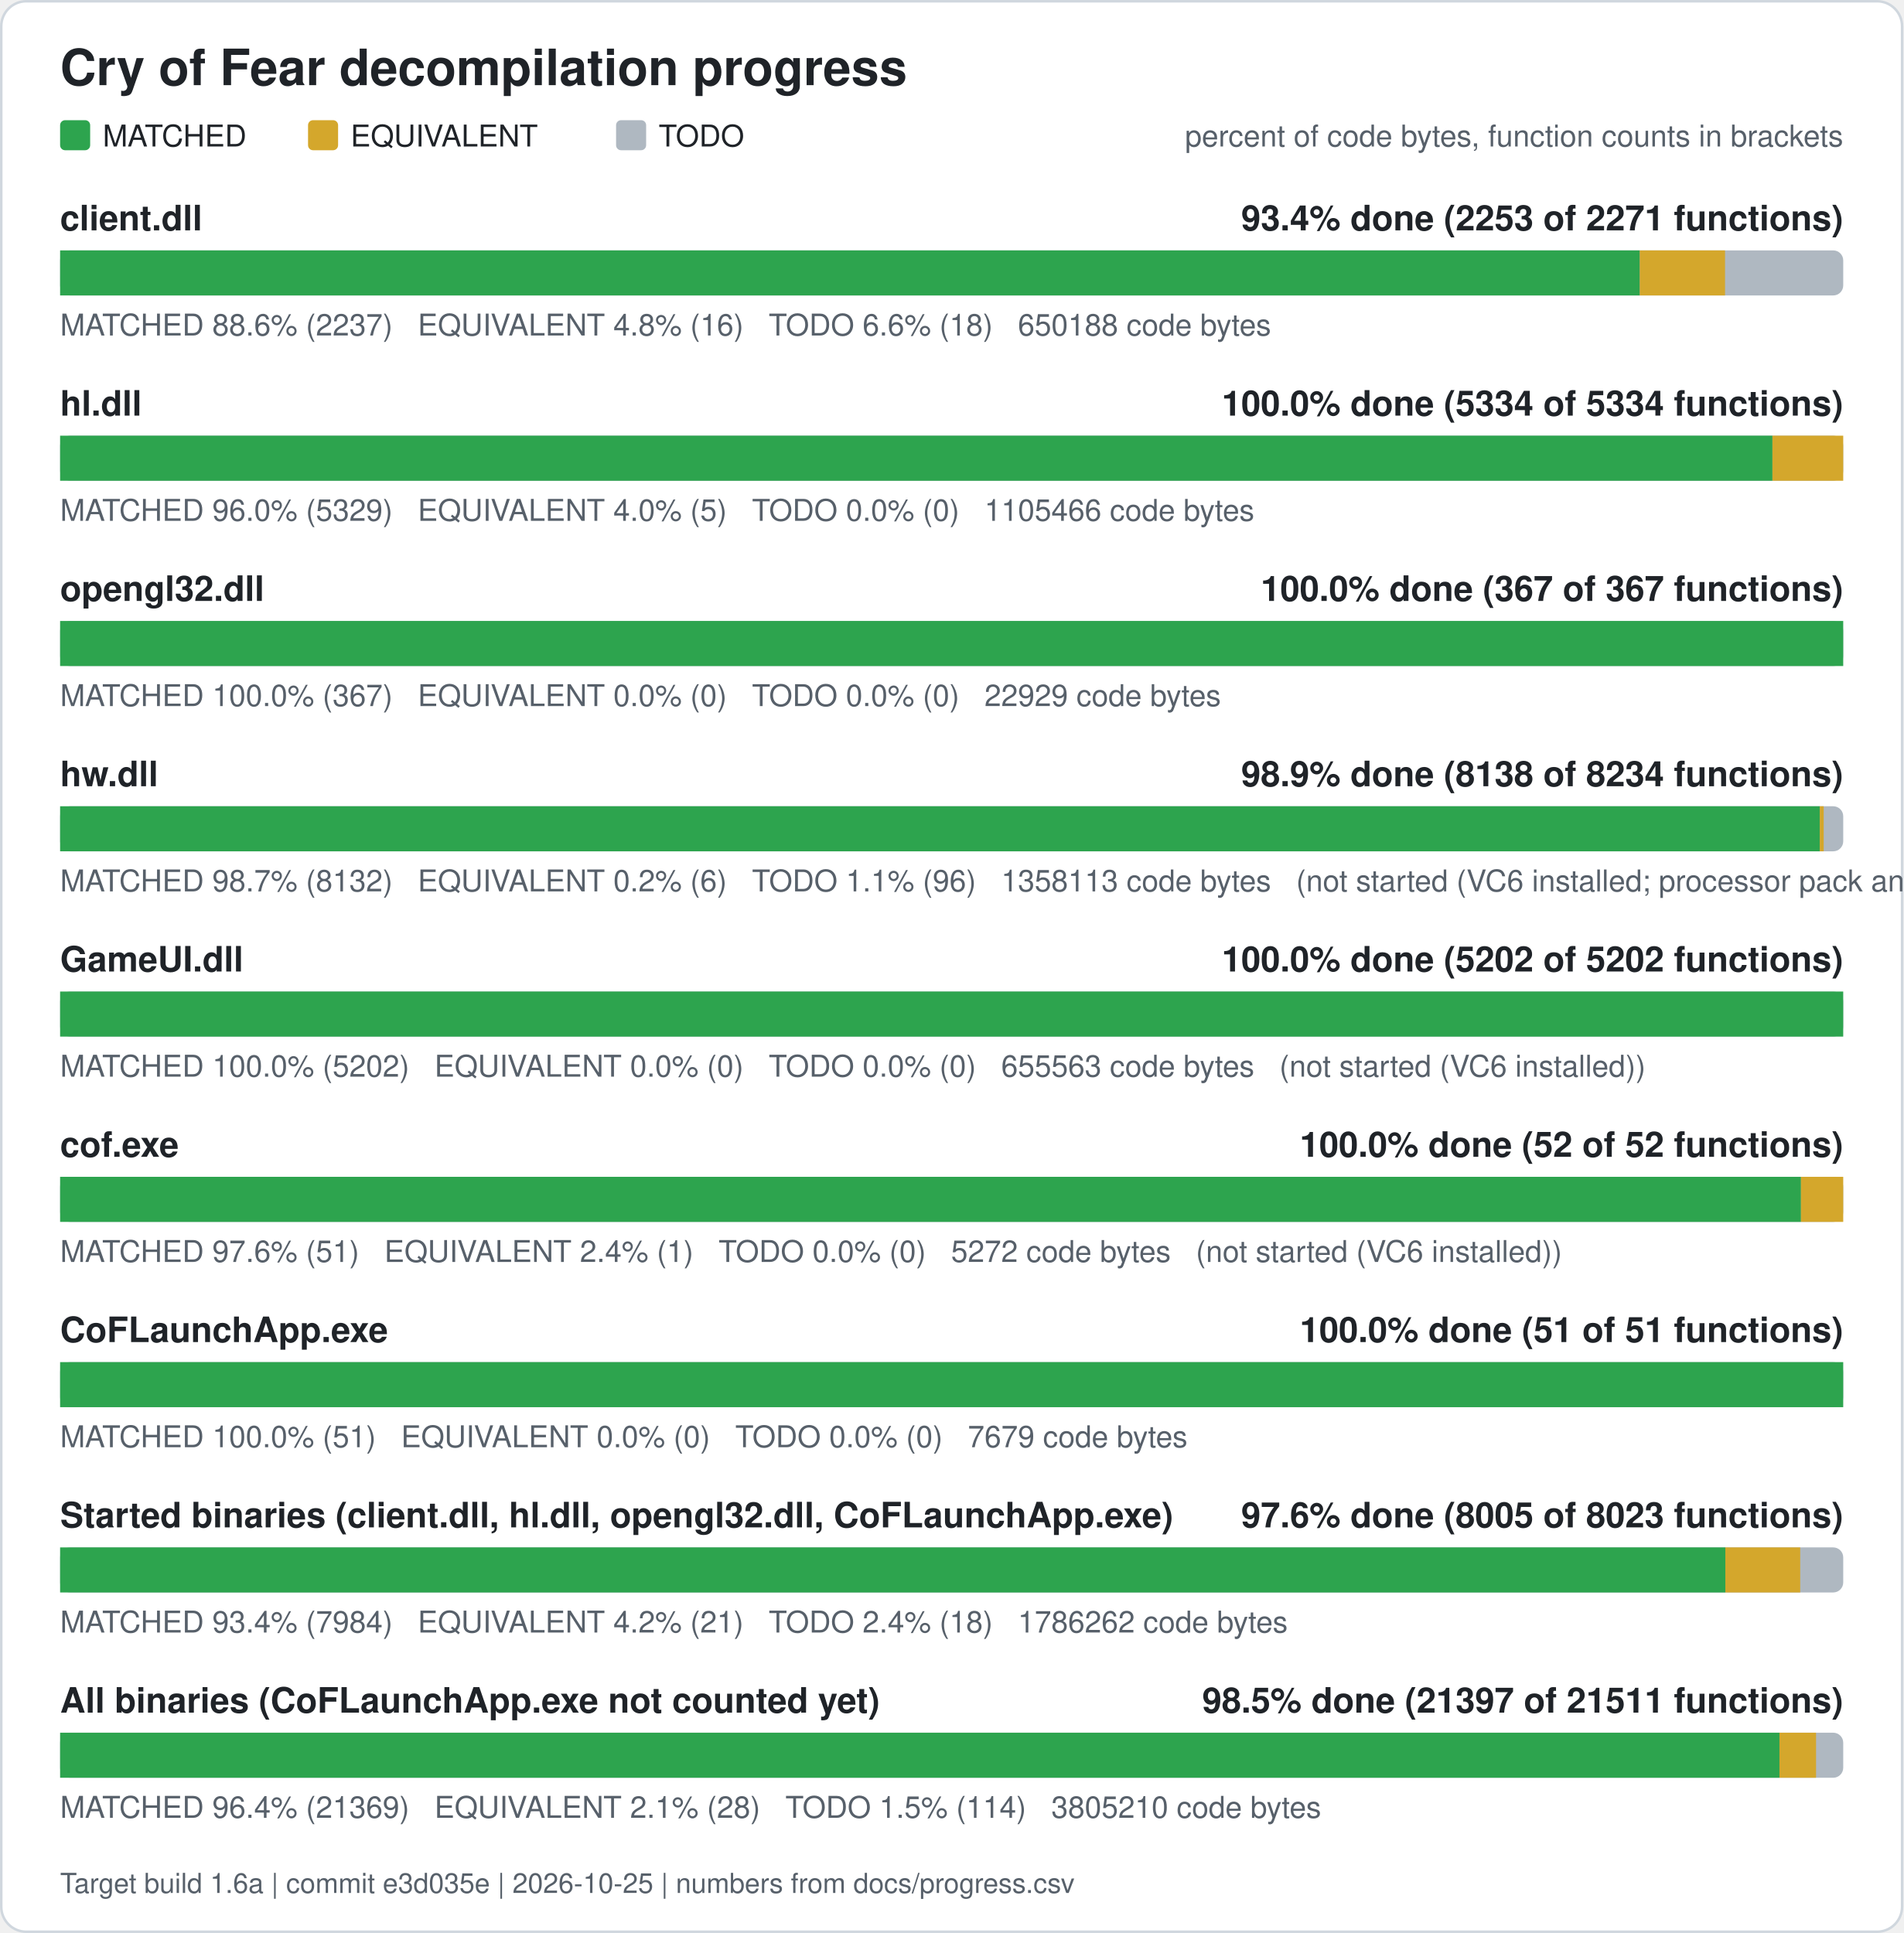
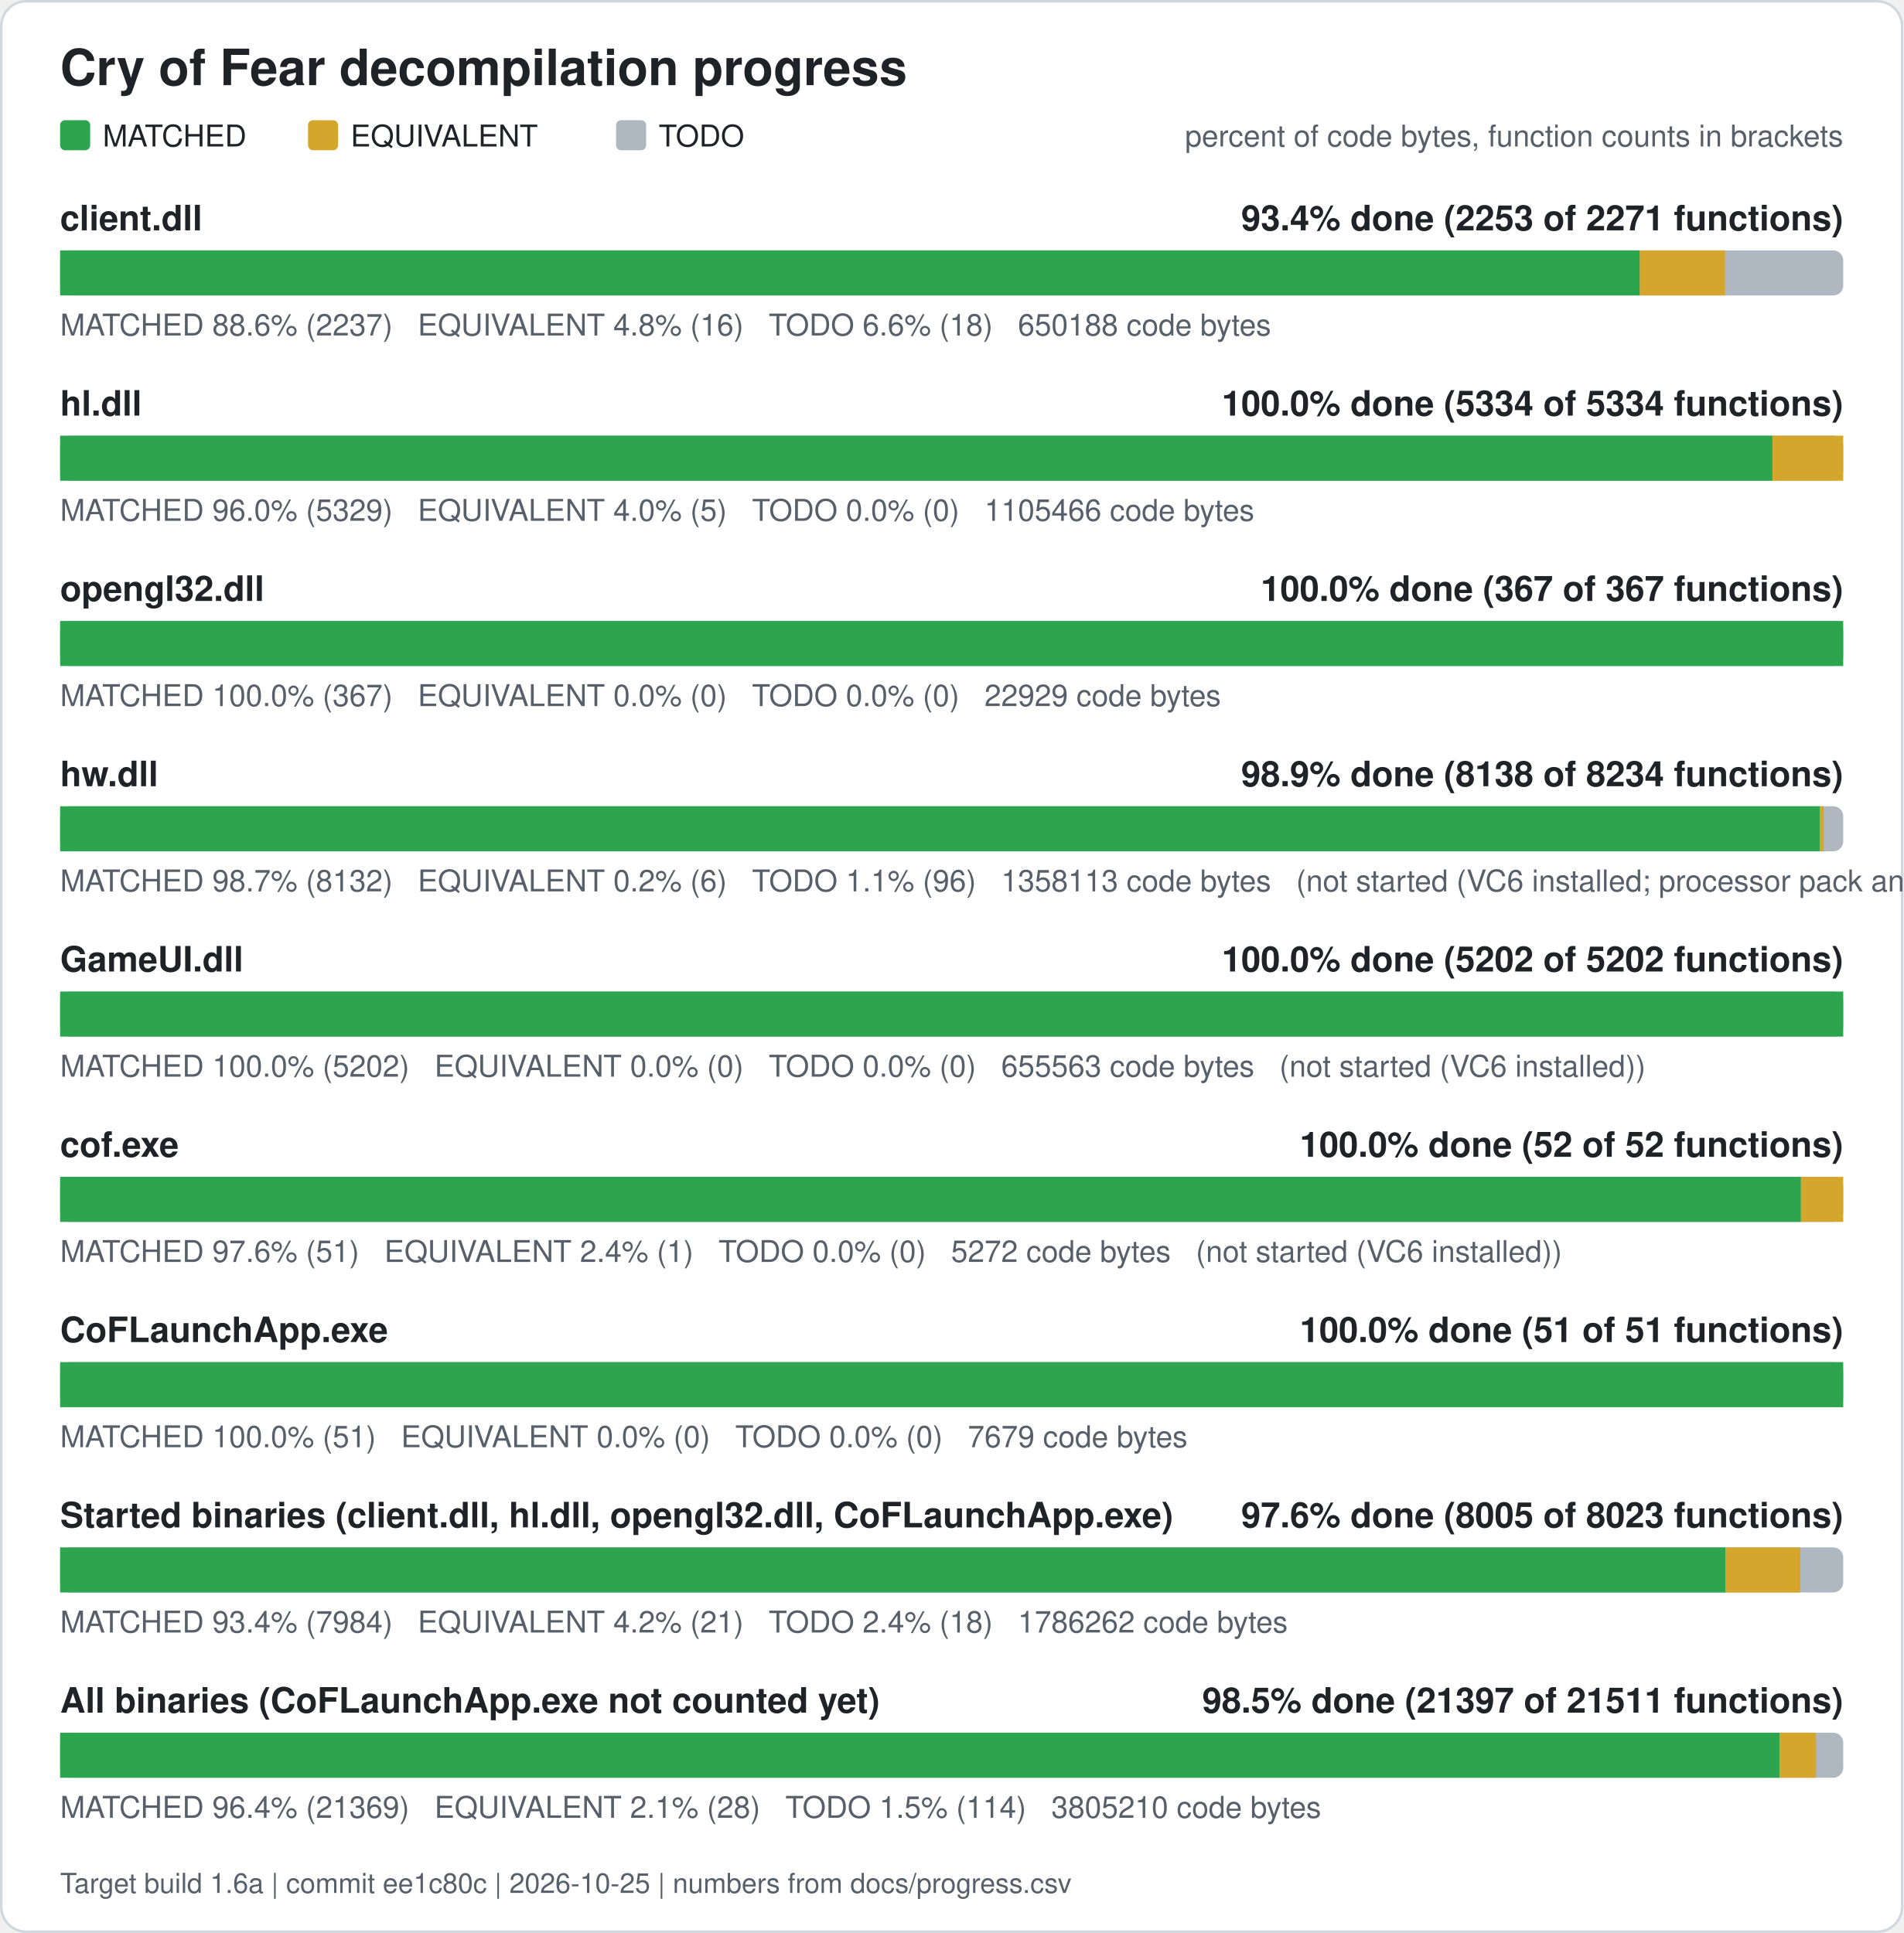
<svg xmlns="http://www.w3.org/2000/svg" width="760" height="772" viewBox="0 0 760 772" role="img" aria-label="Cry of Fear decompilation progress">
  <rect x="0.5" y="0.5" width="759" height="771" rx="10" fill="#ffffff" stroke="#d0d7de" />
  <text x="24" y="34" font-family="Segoe UI, Helvetica, Arial, sans-serif" font-size="20" font-weight="600" fill="#1f2328">Cry of Fear decompilation progress</text>
  <rect x="24" y="48" width="12" height="12" rx="2" fill="#2da44e" />
  <text x="41" y="58.5" font-family="Segoe UI, Helvetica, Arial, sans-serif" font-size="12" fill="#1f2328">MATCHED</text>
  <rect x="123" y="48" width="12" height="12" rx="2" fill="#d4a72c" />
  <text x="140" y="58.5" font-family="Segoe UI, Helvetica, Arial, sans-serif" font-size="12" fill="#1f2328">EQUIVALENT</text>
  <rect x="246" y="48" width="12" height="12" rx="2" fill="#afb8c1" />
  <text x="263" y="58.5" font-family="Segoe UI, Helvetica, Arial, sans-serif" font-size="12" fill="#1f2328">TODO</text>
  <text x="736" y="58.5" font-family="Segoe UI, Helvetica, Arial, sans-serif" font-size="12" fill="#57606a" text-anchor="end">percent of code bytes, function counts in brackets</text>
  <text x="24" y="92" font-family="Segoe UI, Helvetica, Arial, sans-serif" font-size="14" font-weight="600" fill="#1f2328">client.dll</text>
  <text x="736" y="92" font-family="Segoe UI, Helvetica, Arial, sans-serif" font-size="14" font-weight="600" fill="#1f2328" text-anchor="end">93.4% done (2253 of 2271 functions)</text>
  <rect x="24" y="100" width="712" height="18" rx="4" fill="#afb8c1" />
  <rect x="24.00" y="100" width="630.76" height="18" fill="#2da44e" />
  <rect x="654.76" y="100" width="34.05" height="18" fill="#d4a72c" />
  <text x="24" y="134" font-family="Segoe UI, Helvetica, Arial, sans-serif" font-size="12" fill="#57606a" xml:space="preserve">MATCHED 88.6% (2237)   EQUIVALENT 4.8% (16)   TODO 6.6% (18)   650188 code bytes</text>
  <text x="24" y="166" font-family="Segoe UI, Helvetica, Arial, sans-serif" font-size="14" font-weight="600" fill="#1f2328">hl.dll</text>
  <text x="736" y="166" font-family="Segoe UI, Helvetica, Arial, sans-serif" font-size="14" font-weight="600" fill="#1f2328" text-anchor="end">100.0% done (5334 of 5334 functions)</text>
  <rect x="24" y="174" width="712" height="18" rx="4" fill="#afb8c1" />
  <rect x="24.00" y="174" width="683.73" height="18" fill="#2da44e" />
  <rect x="707.73" y="174" width="28.27" height="18" fill="#d4a72c" />
  <text x="24" y="208" font-family="Segoe UI, Helvetica, Arial, sans-serif" font-size="12" fill="#57606a" xml:space="preserve">MATCHED 96.0% (5329)   EQUIVALENT 4.0% (5)   TODO 0.0% (0)   1105466 code bytes</text>
  <text x="24" y="240" font-family="Segoe UI, Helvetica, Arial, sans-serif" font-size="14" font-weight="600" fill="#1f2328">opengl32.dll</text>
  <text x="736" y="240" font-family="Segoe UI, Helvetica, Arial, sans-serif" font-size="14" font-weight="600" fill="#1f2328" text-anchor="end">100.0% done (367 of 367 functions)</text>
  <rect x="24" y="248" width="712" height="18" rx="4" fill="#afb8c1" />
  <rect x="24.00" y="248" width="712.00" height="18" fill="#2da44e" />
  <text x="24" y="282" font-family="Segoe UI, Helvetica, Arial, sans-serif" font-size="12" fill="#57606a" xml:space="preserve">MATCHED 100.0% (367)   EQUIVALENT 0.0% (0)   TODO 0.0% (0)   22929 code bytes</text>
  <text x="24" y="314" font-family="Segoe UI, Helvetica, Arial, sans-serif" font-size="14" font-weight="600" fill="#1f2328">hw.dll</text>
  <text x="736" y="314" font-family="Segoe UI, Helvetica, Arial, sans-serif" font-size="14" font-weight="600" fill="#1f2328" text-anchor="end">98.9% done (8138 of 8234 functions)</text>
  <rect x="24" y="322" width="712" height="18" rx="4" fill="#afb8c1" />
  <rect x="24.00" y="322" width="702.63" height="18" fill="#2da44e" />
  <rect x="726.63" y="322" width="1.57" height="18" fill="#d4a72c" />
  <text x="24" y="356" font-family="Segoe UI, Helvetica, Arial, sans-serif" font-size="12" fill="#57606a" xml:space="preserve">MATCHED 98.7% (8132)   EQUIVALENT 0.2% (6)   TODO 1.1% (96)   1358113 code bytes   (not started (VC6 installed; processor pack and VS 2005 objects need those compilers))</text>
  <text x="24" y="388" font-family="Segoe UI, Helvetica, Arial, sans-serif" font-size="14" font-weight="600" fill="#1f2328">GameUI.dll</text>
  <text x="736" y="388" font-family="Segoe UI, Helvetica, Arial, sans-serif" font-size="14" font-weight="600" fill="#1f2328" text-anchor="end">100.0% done (5202 of 5202 functions)</text>
  <rect x="24" y="396" width="712" height="18" rx="4" fill="#afb8c1" />
  <rect x="24.00" y="396" width="712.00" height="18" fill="#2da44e" />
  <text x="24" y="430" font-family="Segoe UI, Helvetica, Arial, sans-serif" font-size="12" fill="#57606a" xml:space="preserve">MATCHED 100.0% (5202)   EQUIVALENT 0.0% (0)   TODO 0.0% (0)   655563 code bytes   (not started (VC6 installed))</text>
  <text x="24" y="462" font-family="Segoe UI, Helvetica, Arial, sans-serif" font-size="14" font-weight="600" fill="#1f2328">cof.exe</text>
  <text x="736" y="462" font-family="Segoe UI, Helvetica, Arial, sans-serif" font-size="14" font-weight="600" fill="#1f2328" text-anchor="end">100.0% done (52 of 52 functions)</text>
  <rect x="24" y="470" width="712" height="18" rx="4" fill="#afb8c1" />
  <rect x="24.00" y="470" width="695.12" height="18" fill="#2da44e" />
  <rect x="719.12" y="470" width="16.88" height="18" fill="#d4a72c" />
  <text x="24" y="504" font-family="Segoe UI, Helvetica, Arial, sans-serif" font-size="12" fill="#57606a" xml:space="preserve">MATCHED 97.6% (51)   EQUIVALENT 2.4% (1)   TODO 0.0% (0)   5272 code bytes   (not started (VC6 installed))</text>
  <text x="24" y="536" font-family="Segoe UI, Helvetica, Arial, sans-serif" font-size="14" font-weight="600" fill="#1f2328">CoFLaunchApp.exe</text>
  <text x="736" y="536" font-family="Segoe UI, Helvetica, Arial, sans-serif" font-size="14" font-weight="600" fill="#1f2328" text-anchor="end">100.0% done (51 of 51 functions)</text>
  <rect x="24" y="544" width="712" height="18" rx="4" fill="#afb8c1" />
  <rect x="24.00" y="544" width="712.00" height="18" fill="#2da44e" />
  <text x="24" y="578" font-family="Segoe UI, Helvetica, Arial, sans-serif" font-size="12" fill="#57606a" xml:space="preserve">MATCHED 100.0% (51)   EQUIVALENT 0.0% (0)   TODO 0.0% (0)   7679 code bytes</text>
  <text x="24" y="610" font-family="Segoe UI, Helvetica, Arial, sans-serif" font-size="14" font-weight="600" fill="#1f2328">Started binaries (client.dll, hl.dll, opengl32.dll, CoFLaunchApp.exe)</text>
  <text x="736" y="610" font-family="Segoe UI, Helvetica, Arial, sans-serif" font-size="14" font-weight="600" fill="#1f2328" text-anchor="end">97.6% done (8005 of 8023 functions)</text>
  <rect x="24" y="618" width="712" height="18" rx="4" fill="#afb8c1" />
  <rect x="24.00" y="618" width="664.93" height="18" fill="#2da44e" />
  <rect x="688.93" y="618" width="29.89" height="18" fill="#d4a72c" />
  <text x="24" y="652" font-family="Segoe UI, Helvetica, Arial, sans-serif" font-size="12" fill="#57606a" xml:space="preserve">MATCHED 93.4% (7984)   EQUIVALENT 4.2% (21)   TODO 2.4% (18)   1786262 code bytes</text>
  <text x="24" y="684" font-family="Segoe UI, Helvetica, Arial, sans-serif" font-size="14" font-weight="600" fill="#1f2328">All binaries (CoFLaunchApp.exe not counted yet)</text>
  <text x="736" y="684" font-family="Segoe UI, Helvetica, Arial, sans-serif" font-size="14" font-weight="600" fill="#1f2328" text-anchor="end">98.5% done (21397 of 21511 functions)</text>
  <rect x="24" y="692" width="712" height="18" rx="4" fill="#afb8c1" />
  <rect x="24.00" y="692" width="686.54" height="18" fill="#2da44e" />
  <rect x="710.54" y="692" width="14.61" height="18" fill="#d4a72c" />
  <text x="24" y="726" font-family="Segoe UI, Helvetica, Arial, sans-serif" font-size="12" fill="#57606a" xml:space="preserve">MATCHED 96.4% (21369)   EQUIVALENT 2.1% (28)   TODO 1.5% (114)   3805210 code bytes</text>
-   <text x="24" y="756" font-family="Segoe UI, Helvetica, Arial, sans-serif" font-size="11" fill="#57606a">Target build 1.6a | commit e3d035e | 2026-10-25 | numbers from docs/progress.csv</text>
+   <text x="24" y="756" font-family="Segoe UI, Helvetica, Arial, sans-serif" font-size="11" fill="#57606a">Target build 1.6a | commit ee1c80c | 2026-10-25 | numbers from docs/progress.csv</text>
</svg>
